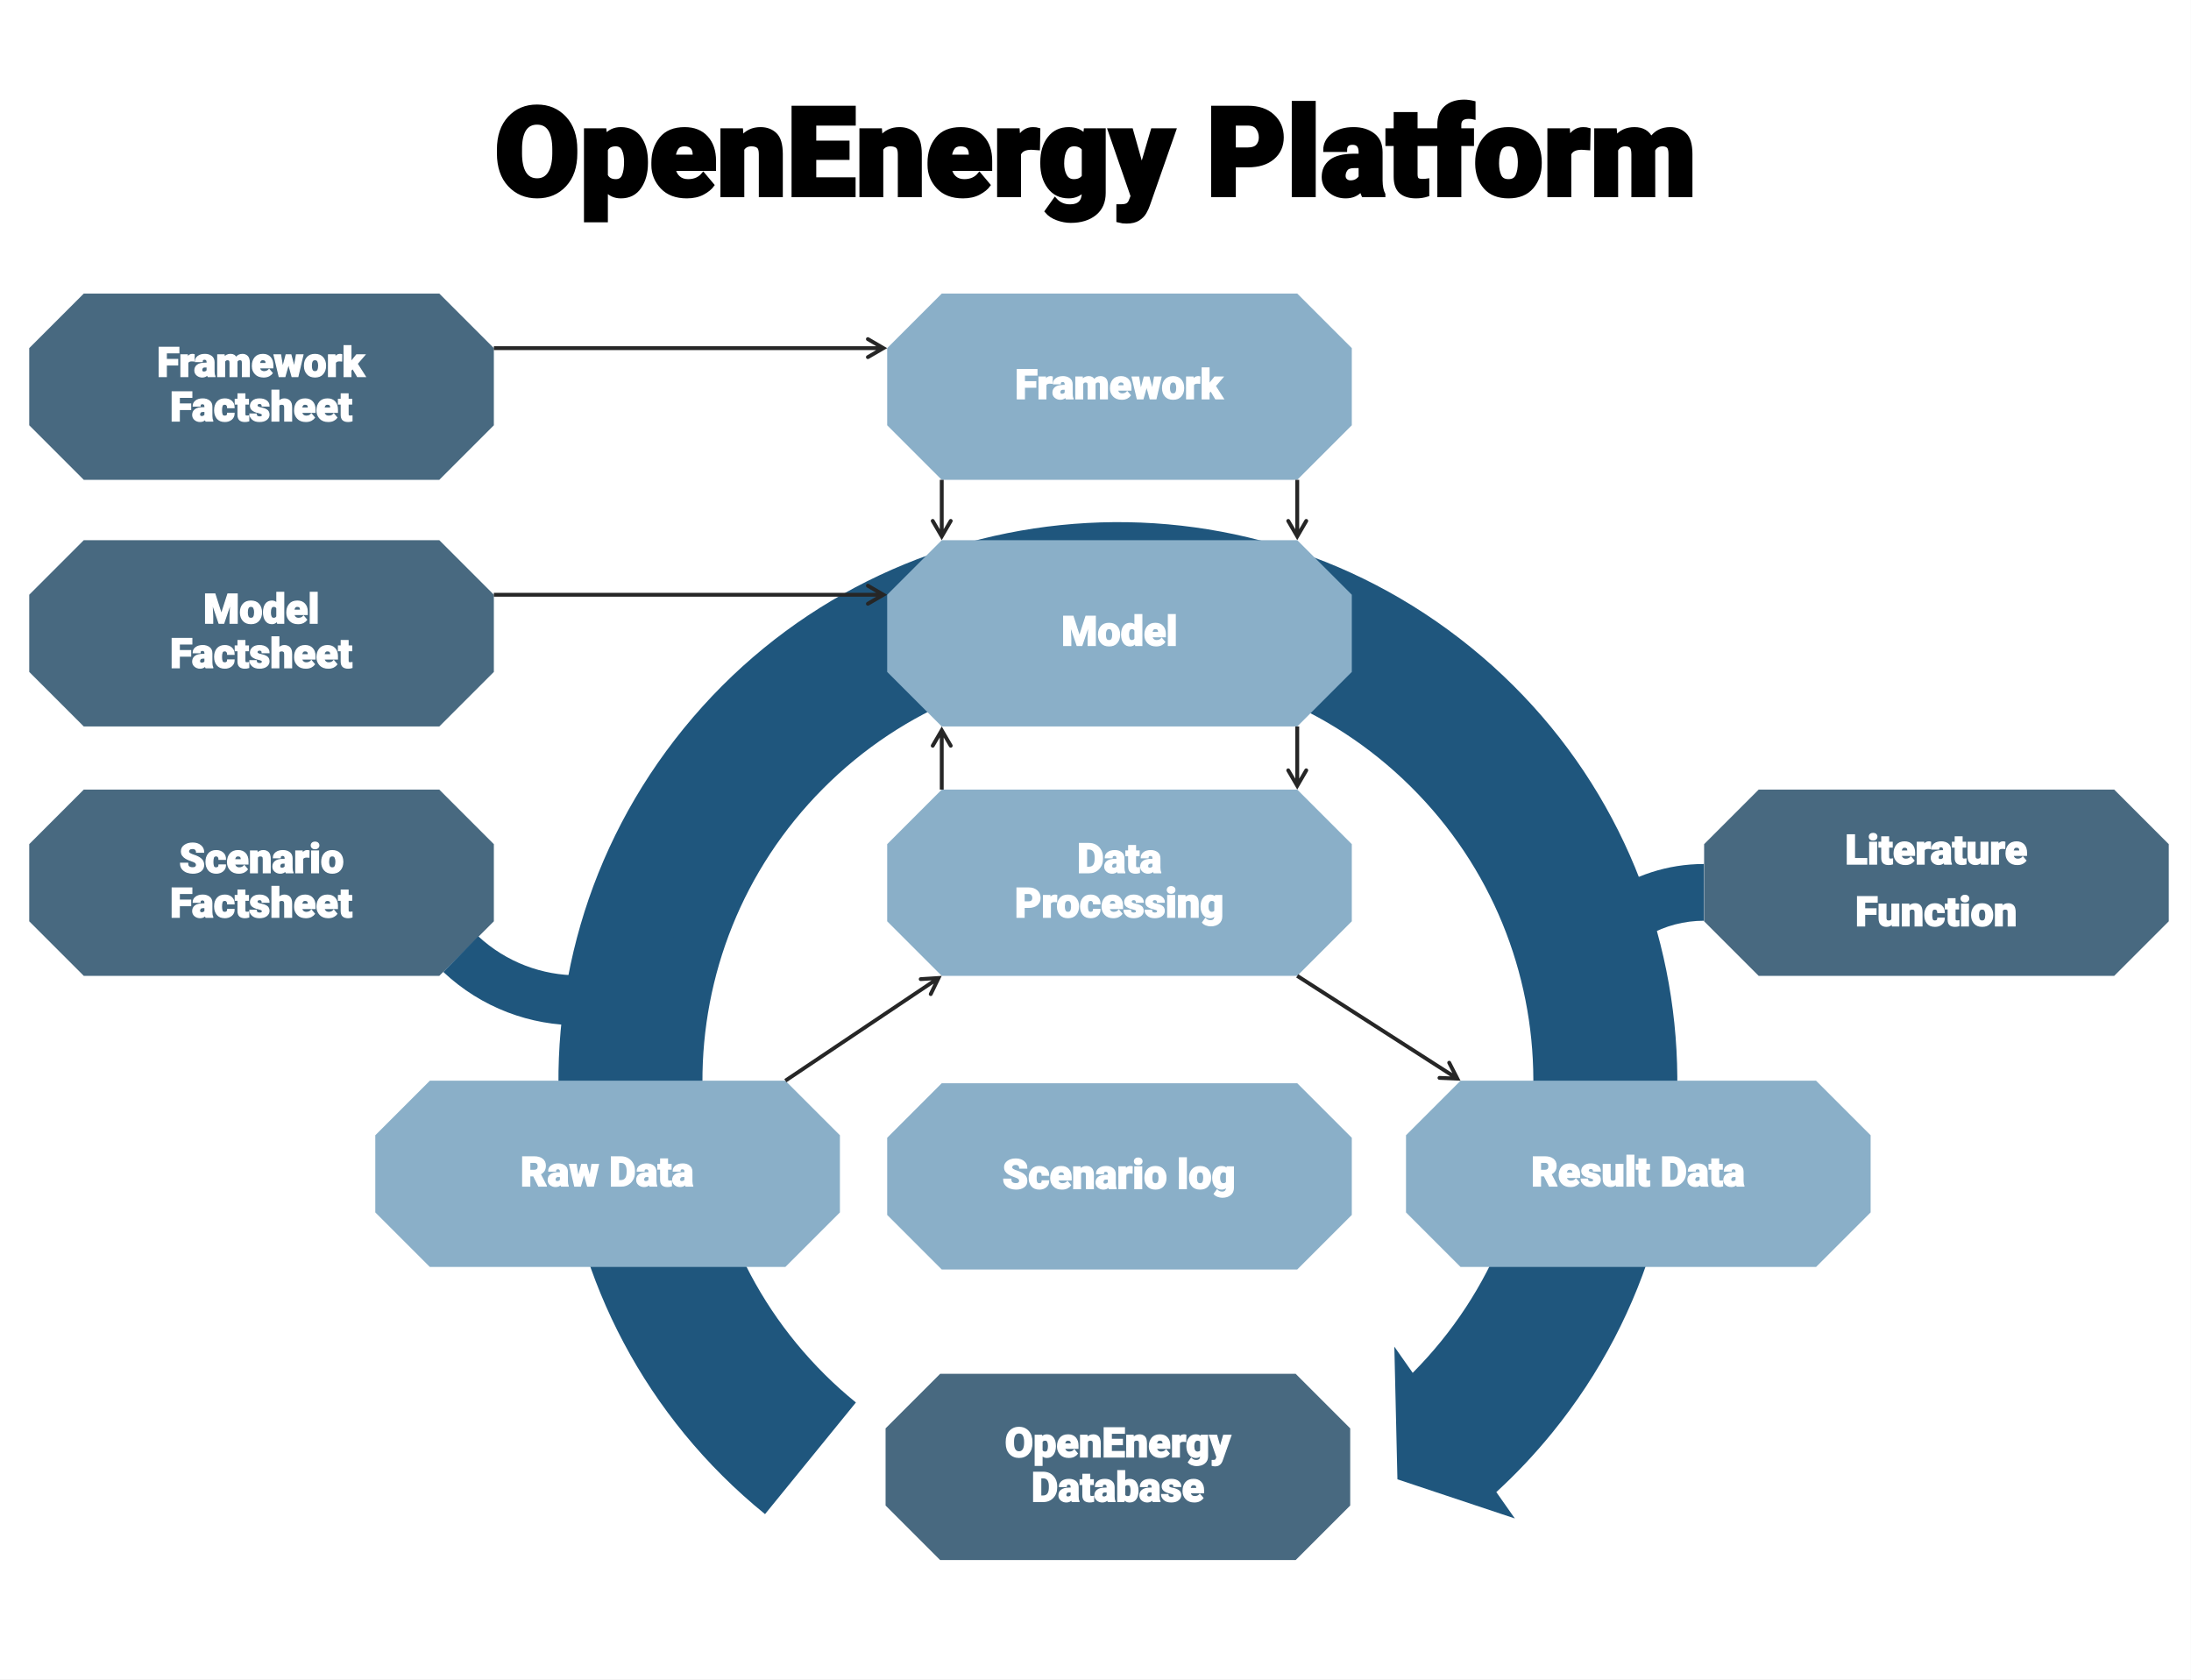
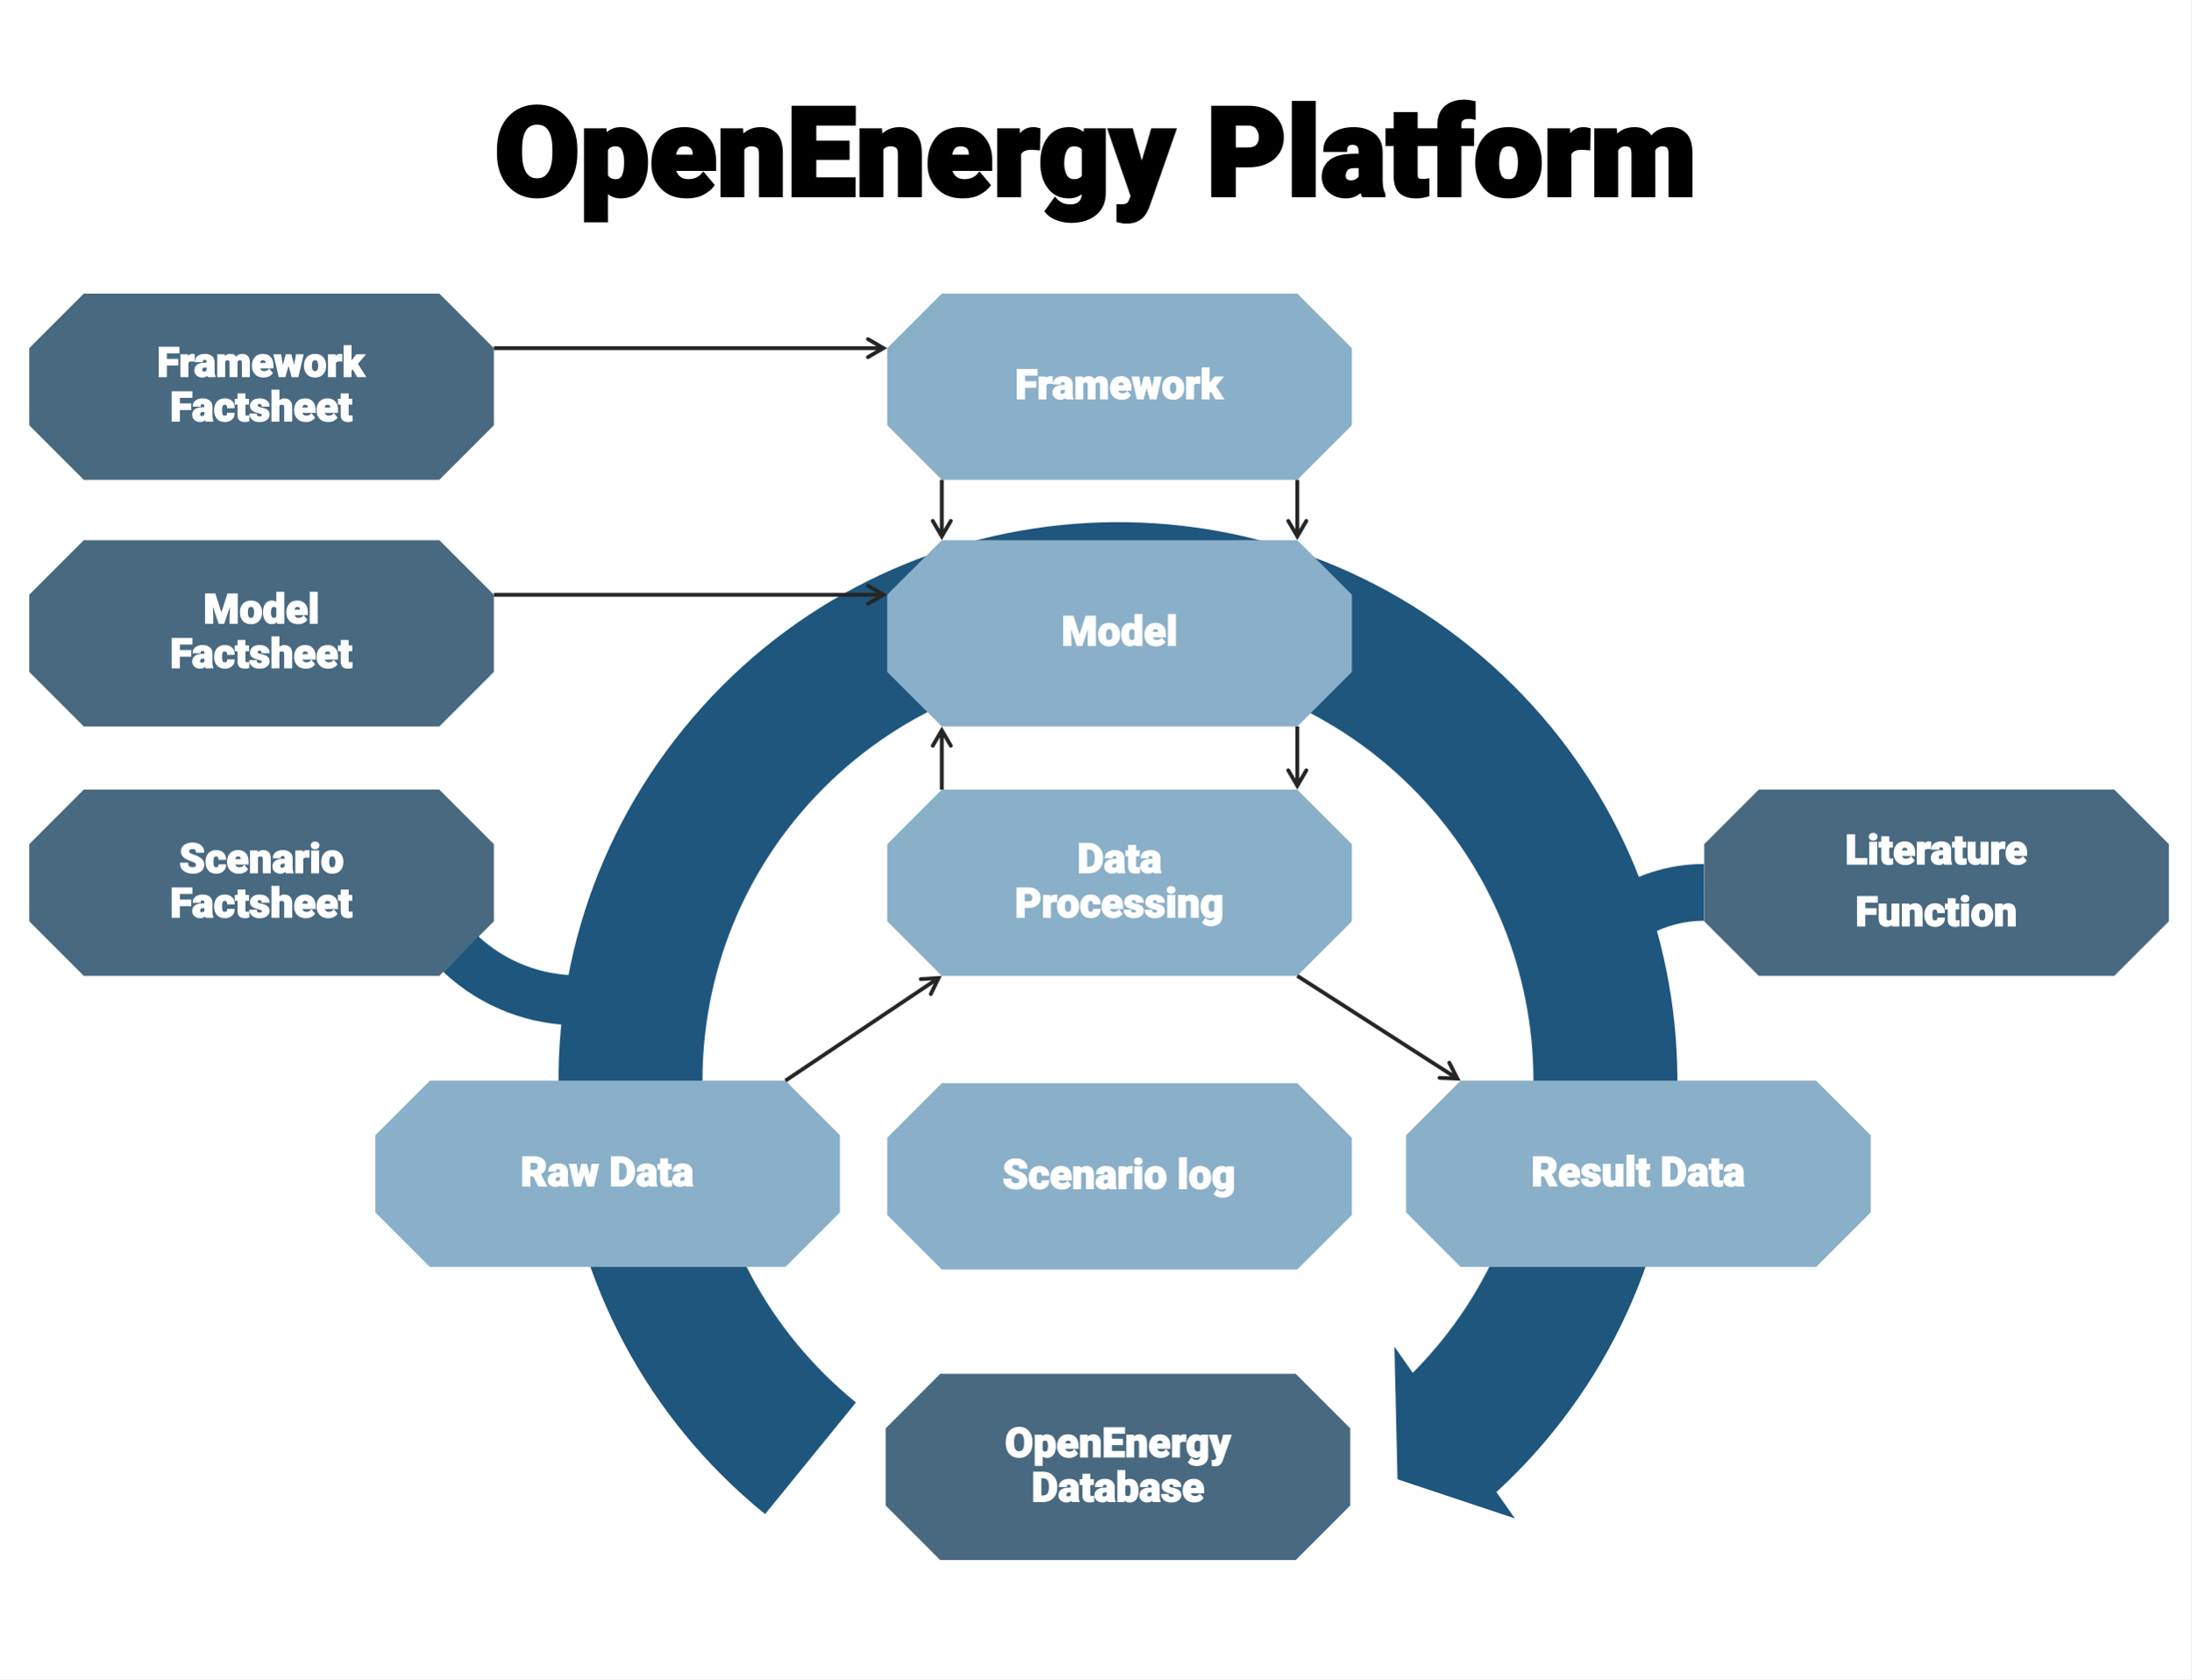
- <svg xmlns="http://www.w3.org/2000/svg" xmlns:xlink="http://www.w3.org/1999/xlink" version="1.1" id="svg10" xml:space="preserve" width="400" viewBox="0 0 1134.08 869.28">
+ <svg xmlns="http://www.w3.org/2000/svg" xmlns:xlink="http://www.w3.org/1999/xlink" version="1.1" id="svg10" xml:space="preserve" width="70%" viewBox="0 0 1134.08 869.28">
  <defs id="defs14">
    <clipPath clipPathUnits="userSpaceOnUse" id="clipPath26">
      <path d="M 0,1.8311e-4 H 850.56 V 651.96 H 0 Z" id="path24" style="clip-rule:evenodd" />
    </clipPath>
    <clipPath clipPathUnits="userSpaceOnUse" id="clipPath36">
      <path d="M 6.104e-6,651.96 H 850.56 V 2.4414e-4 H 1.2207e-4" id="path34" style="clip-rule:evenodd" />
    </clipPath>
    <clipPath clipPathUnits="userSpaceOnUse" id="clipPath46">
      <path d="M 0,0 H 850.56 V 651.96 H 0 Z" id="path44" style="clip-rule:evenodd" />
    </clipPath>
    <clipPath clipPathUnits="userSpaceOnUse" id="clipPath58">
      <path d="M 0,0 H 850.56 V 651.96 H 0 Z" id="path56" style="clip-rule:evenodd" />
    </clipPath>
    <clipPath clipPathUnits="userSpaceOnUse" id="clipPath66">
      <path d="M 0,0 H 850.56 V 651.96 H 0 Z" id="path64" style="clip-rule:evenodd" />
    </clipPath>
    <clipPath clipPathUnits="userSpaceOnUse" id="clipPath78">
      <path d="M 0,0 H 850.56 V 651.96 H 0 Z" id="path76" style="clip-rule:evenodd" />
    </clipPath>
    <clipPath clipPathUnits="userSpaceOnUse" id="clipPath88">
      <path d="M 0,0 H 850.56 V 651.96 H 0 Z" id="path86" style="clip-rule:evenodd" />
    </clipPath>
    <clipPath clipPathUnits="userSpaceOnUse" id="clipPath100">
      <path d="M 0,0 H 850.56 V 651.96 H 0 Z" id="path98" style="clip-rule:evenodd" />
    </clipPath>
    <clipPath clipPathUnits="userSpaceOnUse" id="clipPath110">
      <path d="M 0,0 H 850.56 V 651.96 H 0 Z" id="path108" style="clip-rule:evenodd" />
    </clipPath>
    <clipPath clipPathUnits="userSpaceOnUse" id="clipPath122">
      <path d="M 0,0 H 850.56 V 651.96 H 0 Z" id="path120" style="clip-rule:evenodd" />
    </clipPath>
    <clipPath clipPathUnits="userSpaceOnUse" id="clipPath132">
      <path d="M 0,0 H 850.56 V 651.96 H 0 Z" id="path130" style="clip-rule:evenodd" />
    </clipPath>
    <clipPath clipPathUnits="userSpaceOnUse" id="clipPath144">
      <path d="M 0,0 H 850.56 V 651.96 H 0 Z" id="path142" style="clip-rule:evenodd" />
    </clipPath>
    <clipPath clipPathUnits="userSpaceOnUse" id="clipPath152">
      <path d="M 0,0 H 850.56 V 651.96 H 0 Z" id="path150" style="clip-rule:evenodd" />
    </clipPath>
    <clipPath clipPathUnits="userSpaceOnUse" id="clipPath164">
      <path d="M 0,0 H 850.56 V 651.96 H 0 Z" id="path162" style="clip-rule:evenodd" />
    </clipPath>
    <clipPath clipPathUnits="userSpaceOnUse" id="clipPath174">
      <path d="M 0,0 H 850.56 V 651.96 H 0 Z" id="path172" style="clip-rule:evenodd" />
    </clipPath>
    <clipPath clipPathUnits="userSpaceOnUse" id="clipPath186">
      <path d="M 0,0 H 850.56 V 651.96 H 0 Z" id="path184" style="clip-rule:evenodd" />
    </clipPath>
    <clipPath clipPathUnits="userSpaceOnUse" id="clipPath196">
      <path d="M 0,0 H 850.56 V 651.96 H 0 Z" id="path194" style="clip-rule:evenodd" />
    </clipPath>
    <clipPath clipPathUnits="userSpaceOnUse" id="clipPath208">
      <path d="M 0,0 H 850.56 V 651.96 H 0 Z" id="path206" style="clip-rule:evenodd" />
    </clipPath>
    <clipPath clipPathUnits="userSpaceOnUse" id="clipPath220">
      <path d="M 0,0 H 850.56 V 651.96 H 0 Z" id="path218" style="clip-rule:evenodd" />
    </clipPath>
    <clipPath clipPathUnits="userSpaceOnUse" id="clipPath230">
      <path d="M 0,0 H 850.56 V 651.96 H 0 Z" id="path228" style="clip-rule:evenodd" />
    </clipPath>
    <clipPath clipPathUnits="userSpaceOnUse" id="clipPath242">
      <path d="M 0,0 H 850.56 V 651.96 H 0 Z" id="path240" style="clip-rule:evenodd" />
    </clipPath>
    <clipPath clipPathUnits="userSpaceOnUse" id="clipPath254">
      <path d="M 0,0 H 850.56 V 651.96 H 0 Z" id="path252" style="clip-rule:evenodd" />
    </clipPath>
    <clipPath clipPathUnits="userSpaceOnUse" id="clipPath264">
      <path d="M 0,0 H 850.56 V 651.96 H 0 Z" id="path262" style="clip-rule:evenodd" />
    </clipPath>
    <clipPath clipPathUnits="userSpaceOnUse" id="clipPath276">
      <path d="M 0,0 H 850.56 V 651.96 H 0 Z" id="path274" style="clip-rule:evenodd" />
    </clipPath>
    <clipPath clipPathUnits="userSpaceOnUse" id="clipPath284">
      <path d="M 0,0 H 850.56 V 651.96 H 0 Z" id="path282" style="clip-rule:evenodd" />
    </clipPath>
    <clipPath clipPathUnits="userSpaceOnUse" id="clipPath296">
      <path d="M 0,0 H 850.56 V 651.96 H 0 Z" id="path294" style="clip-rule:evenodd" />
    </clipPath>
    <clipPath clipPathUnits="userSpaceOnUse" id="clipPath306">
      <path d="M 0,0 H 850.56 V 651.96 H 0 Z" id="path304" style="clip-rule:evenodd" />
    </clipPath>
    <clipPath clipPathUnits="userSpaceOnUse" id="clipPath318">
      <path d="M 0,0 H 850.56 V 651.96 H 0 Z" id="path316" style="clip-rule:evenodd" />
    </clipPath>
    <clipPath clipPathUnits="userSpaceOnUse" id="clipPath328">
      <path d="M 0,0 H 850.56 V 651.96 H 0 Z" id="path326" style="clip-rule:evenodd" />
    </clipPath>
    <clipPath clipPathUnits="userSpaceOnUse" id="clipPath340">
      <path d="M 0,0 H 850.56 V 651.96 H 0 Z" id="path338" style="clip-rule:evenodd" />
    </clipPath>
    <clipPath clipPathUnits="userSpaceOnUse" id="clipPath352">
      <path d="M 0,0 H 850.56 V 651.96 H 0 Z" id="path350" style="clip-rule:evenodd" />
    </clipPath>
    <clipPath clipPathUnits="userSpaceOnUse" id="clipPath362">
      <path d="M 0,0 H 850.56 V 651.96 H 0 Z" id="path360" style="clip-rule:evenodd" />
    </clipPath>
    <clipPath clipPathUnits="userSpaceOnUse" id="clipPath374">
      <path d="M 0,0 H 850.56 V 651.96 H 0 Z" id="path372" style="clip-rule:evenodd" />
    </clipPath>
    <clipPath clipPathUnits="userSpaceOnUse" id="clipPath386">
      <path d="M 0,0 H 850.56 V 651.96 H 0 Z" id="path384" style="clip-rule:evenodd" />
    </clipPath>
    <clipPath clipPathUnits="userSpaceOnUse" id="clipPath396">
      <path d="M 0,0 H 850.56 V 651.96 H 0 Z" id="path394" style="clip-rule:evenodd" />
    </clipPath>
    <clipPath clipPathUnits="userSpaceOnUse" id="clipPath408">
      <path d="M 0,0 H 850.56 V 651.96 H 0 Z" id="path406" style="clip-rule:evenodd" />
    </clipPath>
    <clipPath clipPathUnits="userSpaceOnUse" id="clipPath430">
      <path d="M -7.63e-7,651.96 H 850.56 V 1.2207e-4 L -1.526e-6,6.104e-6" id="path428" style="clip-rule:evenodd" />
    </clipPath>
    <clipPath clipPathUnits="userSpaceOnUse" id="clipPath440">
      <path d="M 0,651.96 H 850.56 V 1.2207e-4 H 6.104e-6" id="path438" style="clip-rule:evenodd" />
    </clipPath>
  </defs>
  <g id="g18" transform="matrix(1.333333,0,0,-1.333333,0,869.28)">
    <g id="g20">
      <g id="g22" clip-path="url(#clipPath26)">
        <path d="M 0,-0.04 H 850.5 V 651.96 H 0 Z" style="fill:#ffffff;fill-opacity:1;fill-rule:evenodd;stroke:none" id="path28" />
      </g>
    </g>
    <g id="g30">
      <g id="g32" clip-path="url(#clipPath36)">
        <path d="M 296.99,64.145 C 203.91,139.69 189.8,276.26 265.45,369.19 341.11,462.12 477.89,476.21 570.96,400.67 664.03,325.13 678.15,188.56 602.49,95.63 595.86,87.476 588.63,79.815 580.88,72.708 l 7.19,-10.247 -45.58,15.201 -1.2,51.508 7.13,-10.17 c 62.76,63.08 62.4,164.99 -0.8,227.62 -63.21,62.63 -165.33,62.27 -228.09,-0.8 -62.76,-63.08 -62.4,-164.99 0.8,-227.62 3.8,-3.77 7.79,-7.34 11.94,-10.71 z" style="fill:#1f567d;fill-opacity:1;fill-rule:evenodd;stroke:none" id="path38" />
      </g>
    </g>
    <g id="g40">
      <g id="g42" clip-path="url(#clipPath46)">
        <text transform="matrix(1,0,0,-1,191.95,576.1)" style="font-variant:normal;font-weight:900;font-size:48px;font-family:Roboto;-inkscape-font-specification:'Roboto Heavy';writing-mode:lr-tb;fill:#000000;fill-opacity:1;fill-rule:nonzero;stroke:#000000;stroke-width:1.371;stroke-linecap:butt;stroke-linejoin:miter;stroke-miterlimit:10;stroke-dasharray:none;stroke-opacity:1" id="text50">
          <tspan x="0 33.12 60.144 86.256 113.328 140.208 167.28 193.488 211.68 239.28" y="0" id="tspan48">OpenEnergy</tspan>
        </text>
      </g>
    </g>
    <g id="g52">
      <g id="g54" clip-path="url(#clipPath58)" />
    </g>
    <g id="g60">
      <g id="g62" clip-path="url(#clipPath66)">
        <text transform="matrix(1,0,0,-1,468.24,576.1)" style="font-variant:normal;font-weight:900;font-size:48px;font-family:Roboto;-inkscape-font-specification:'Roboto Heavy';writing-mode:lr-tb;fill:#000000;fill-opacity:1;fill-rule:nonzero;stroke:#000000;stroke-width:1.371;stroke-linecap:butt;stroke-linejoin:miter;stroke-miterlimit:10;stroke-dasharray:none;stroke-opacity:1" id="text70">
          <tspan x="0 31.248 44.448 69.936 86.4 103.776 130.752 148.944" y="0" id="tspan68">Platform</tspan>
        </text>
      </g>
    </g>
    <g id="g72">
      <g id="g74" clip-path="url(#clipPath78)" />
    </g>
    <path d="m 145.69,211.23 21.18,21.18 h 138.01 l 21.18,-21.18 V 181.28 L 304.88,160.1 H 166.87 l -21.18,21.18 z" style="fill:#8aafc8;fill-opacity:1;fill-rule:evenodd;stroke:none" id="path80" />
    <g id="g82">
      <g id="g84" clip-path="url(#clipPath88)">
        <text transform="matrix(1,0,0,-1,202.06,191.5)" style="font-variant:normal;font-weight:900;font-size:15.96px;font-family:Roboto;-inkscape-font-specification:'Roboto Heavy';writing-mode:lr-tb;fill:#ffffff;fill-opacity:1;fill-rule:nonzero;stroke:#ffffff;stroke-width:0.456;stroke-linecap:butt;stroke-linejoin:miter;stroke-miterlimit:10;stroke-dasharray:none;stroke-opacity:1" id="text92">
          <tspan x="0 10.406 18.945 30.563 34.633 44.943 53.45 58.924" y="0" id="tspan90">Raw Data</tspan>
        </text>
      </g>
    </g>
    <g id="g94">
      <g id="g96" clip-path="url(#clipPath100)" />
    </g>
    <path d="M 545.82,211.23 567,232.41 h 138.01 l 21.18,-21.18 V 181.28 L 705.01,160.1 H 567 l -21.18,21.18 z" style="fill:#8aafc8;fill-opacity:1;fill-rule:evenodd;stroke:none" id="path102" />
    <g id="g104">
      <g id="g106" clip-path="url(#clipPath110)">
        <text transform="matrix(1,0,0,-1,594.43,191.5)" style="font-variant:normal;font-weight:900;font-size:15.96px;font-family:Roboto;-inkscape-font-specification:'Roboto Heavy';writing-mode:lr-tb;fill:#ffffff;fill-opacity:1;fill-rule:nonzero;stroke:#ffffff;stroke-width:0.456;stroke-linecap:butt;stroke-linejoin:miter;stroke-miterlimit:10;stroke-dasharray:none;stroke-opacity:1" id="text114">
          <tspan x="0 10.406 19.088 27.26 36.261 40.65 46.188 50.37 60.68 69.187 74.661" y="0" id="tspan112">Result Data</tspan>
        </text>
      </g>
    </g>
    <g id="g116">
      <g id="g118" clip-path="url(#clipPath122)" />
    </g>
    <a xlink:href="/dataedit/">
      <path d="m 343.79,97.441 21.18,21.179 H 502.98 L 524.16,97.441 V 67.487 L 502.98,46.307 H 364.97 l -21.18,21.18 z" style="fill:#486980;fill-opacity:1;fill-rule:evenodd;stroke:none" id="path124" />
      <g id="g126">
        <g id="g128" clip-path="url(#clipPath132)">
          <text transform="matrix(1,0,0,-1,390.1,86.328)" style="font-variant:normal;font-weight:900;font-size:15.96px;font-family:Roboto;-inkscape-font-specification:'Roboto Heavy';writing-mode:lr-tb;fill:#ffffff;fill-opacity:1;fill-rule:nonzero;stroke:#ffffff;stroke-width:0.456;stroke-linecap:butt;stroke-linejoin:miter;stroke-miterlimit:10;stroke-dasharray:none;stroke-opacity:1" id="text136">
            <tspan x="0 11.012 19.998 28.68 37.682 46.555 55.557 64.239 70.192 79.417" y="0" id="tspan134">OpenEnergy</tspan>
          </text>
        </g>
      </g>
      <g id="g138">
        <g id="g140" clip-path="url(#clipPath144)" />
      </g>
      <g id="g146">
        <g id="g148" clip-path="url(#clipPath152)">
          <text transform="matrix(1,0,0,-1,400.42,69.048)" style="font-variant:normal;font-weight:900;font-size:15.96px;font-family:Roboto;-inkscape-font-specification:'Roboto Heavy';writing-mode:lr-tb;fill:#ffffff;fill-opacity:1;fill-rule:nonzero;stroke:#ffffff;stroke-width:0.456;stroke-linecap:butt;stroke-linejoin:miter;stroke-miterlimit:10;stroke-dasharray:none;stroke-opacity:1" id="text156">
            <tspan x="0 10.31 18.817 24.291 32.846 41.831 50.354 58.525" y="0" id="tspan154">Database</tspan>
          </text>
        </g>
      </g>
    </a>
    <g id="g158">
      <g id="g160" clip-path="url(#clipPath164)" />
    </g>
    <path d="m 344.41,210.25 21.18,21.18 H 503.6 l 21.18,-21.18 V 180.3 L 503.6,159.12 H 365.59 l -21.18,21.18 z" style="fill:#8aafc8;fill-opacity:1;fill-rule:evenodd;stroke:none" id="path166" />
    <g id="g168">
      <g id="g170" clip-path="url(#clipPath174)">
        <text transform="matrix(1,0,0,-1,389.16,190.51)" style="font-variant:normal;font-weight:900;font-size:15.96px;font-family:Roboto;-inkscape-font-specification:'Roboto Heavy';writing-mode:lr-tb;fill:#ffffff;fill-opacity:1;fill-rule:nonzero;stroke:#ffffff;stroke-width:0.456;stroke-linecap:butt;stroke-linejoin:miter;stroke-miterlimit:10;stroke-dasharray:none;stroke-opacity:1" id="text178">
          <tspan x="0 9.991 18.242 26.925 35.926 44.401 50.45 54.839 63.808 68.149 72.57 81.54" y="0" id="tspan176">Scenario log</tspan>
        </text>
      </g>
    </g>
    <g id="g180">
      <g id="g182" clip-path="url(#clipPath186)" />
    </g>
    <a xlink:href="/factsheets/scenarios/">
      <path d="m 11.346,324.24 21.18,21.18 H 170.54 l 21.18,-21.18 V 294.29 L 170.54,273.11 H 32.526 l -21.18,21.18 z" style="fill:#486980;fill-opacity:1;fill-rule:evenodd;stroke:none" id="path188" />
      <g id="g190">
        <g id="g192" clip-path="url(#clipPath196)">
          <text transform="matrix(1,0,0,-1,69.6,313.15)" style="font-variant:normal;font-weight:900;font-size:15.96px;font-family:Roboto;-inkscape-font-specification:'Roboto Heavy';writing-mode:lr-tb;fill:#ffffff;fill-opacity:1;fill-rule:nonzero;stroke:#ffffff;stroke-width:0.456;stroke-linecap:butt;stroke-linejoin:miter;stroke-miterlimit:10;stroke-dasharray:none;stroke-opacity:1" id="text200">
            <tspan x="0 9.991 18.242 26.925 35.926 44.401 50.45 54.839 63.808" y="0" id="tspan198">Scenario </tspan>
          </text>
        </g>
      </g>
      <g id="g202">
        <g id="g204" clip-path="url(#clipPath208)">
          <text transform="matrix(1,0,0,-1,66,295.87)" style="font-variant:normal;font-weight:900;font-size:15.96px;font-family:Roboto;-inkscape-font-specification:'Roboto Heavy';writing-mode:lr-tb;fill:#ffffff;fill-opacity:1;fill-rule:nonzero;stroke:#ffffff;stroke-width:0.456;stroke-linecap:butt;stroke-linejoin:miter;stroke-miterlimit:10;stroke-dasharray:none;stroke-opacity:1" id="text212">
            <tspan x="0 8.73 17.269 25.568 31.042 39.214 48.215 56.897 65.516" y="0" id="tspan210">Factsheet</tspan>
          </text>
        </g>
      </g>
    </a>
    <g id="g214">
      <g id="g216" clip-path="url(#clipPath220)" />
    </g>
    <path d="m 344.41,324.24 21.18,21.18 H 503.6 l 21.18,-21.18 V 294.29 L 503.6,273.11 H 365.59 l -21.18,21.18 z" style="fill:#8aafc8;fill-opacity:1;fill-rule:evenodd;stroke:none" id="path222" />
    <g id="g224">
      <g id="g226" clip-path="url(#clipPath230)">
        <text transform="matrix(1,0,0,-1,418.2,313.15)" style="font-variant:normal;font-weight:900;font-size:15.96px;font-family:Roboto;-inkscape-font-specification:'Roboto Heavy';writing-mode:lr-tb;fill:#ffffff;fill-opacity:1;fill-rule:nonzero;stroke:#ffffff;stroke-width:0.456;stroke-linecap:butt;stroke-linejoin:miter;stroke-miterlimit:10;stroke-dasharray:none;stroke-opacity:1" id="text234">
          <tspan x="0 10.31 18.817 24.291 32.846" y="0" id="tspan232">Data </tspan>
        </text>
      </g>
    </g>
    <g id="g236">
      <g id="g238" clip-path="url(#clipPath242)">
        <text transform="matrix(1,0,0,-1,393.96,295.87)" style="font-variant:normal;font-weight:900;font-size:15.96px;font-family:Roboto;-inkscape-font-specification:'Roboto Heavy';writing-mode:lr-tb;fill:#ffffff;fill-opacity:1;fill-rule:nonzero;stroke:#ffffff;stroke-width:0.456;stroke-linecap:butt;stroke-linejoin:miter;stroke-miterlimit:10;stroke-dasharray:none;stroke-opacity:1" id="text246">
          <tspan x="0 10.422 16.423 25.392 33.692 42.374 50.545 58.669 63.09 72.091" y="0" id="tspan244">Processing</tspan>
        </text>
      </g>
    </g>
    <g id="g248">
      <g id="g250" clip-path="url(#clipPath254)" />
    </g>
    <a xlink:href="/literature/">
      <path d="m 661.55,324.24 21.18,21.18 h 138.02 l 21.18,-21.18 V 294.29 L 820.75,273.11 H 682.73 l -21.18,21.18 z" style="fill:#486980;fill-opacity:1;fill-rule:evenodd;stroke:none" id="path256" />
      <g id="g258">
        <g id="g260" clip-path="url(#clipPath264)">
          <text transform="matrix(1,0,0,-1,716.3,316.51)" style="font-variant:normal;font-weight:900;font-size:15.984px;font-family:Roboto;-inkscape-font-specification:'Roboto Heavy';writing-mode:lr-tb;fill:#ffffff;fill-opacity:1;fill-rule:nonzero;stroke:#ffffff;stroke-width:0.457;stroke-linecap:butt;stroke-linejoin:miter;stroke-miterlimit:10;stroke-dasharray:none;stroke-opacity:1" id="text268">
            <tspan x="0 8.663 13.059 18.589 27.237 33.231 41.718 47.249 56.264 62.242" y="0" id="tspan266">Literature</tspan>
          </text>
        </g>
      </g>
      <g id="g270">
        <g id="g272" clip-path="url(#clipPath276)" />
      </g>
      <g id="g278">
        <g id="g280" clip-path="url(#clipPath284)">
          <text transform="matrix(1,0,0,-1,720.26,292.51)" style="font-variant:normal;font-weight:900;font-size:15.96px;font-family:Roboto;-inkscape-font-specification:'Roboto Heavy';writing-mode:lr-tb;fill:#ffffff;fill-opacity:1;fill-rule:nonzero;stroke:#ffffff;stroke-width:0.456;stroke-linecap:butt;stroke-linejoin:miter;stroke-miterlimit:10;stroke-dasharray:none;stroke-opacity:1" id="text288">
            <tspan x="0 8.73 17.732 26.733 35.032 40.538 44.959 53.929" y="0" id="tspan286">Function</tspan>
          </text>
        </g>
      </g>
    </a>
    <g id="g290">
      <g id="g292" clip-path="url(#clipPath296)" />
    </g>
    <path d="m 344.41,421.07 21.18,21.18 H 503.6 l 21.18,-21.18 V 391.11 L 503.6,369.93 H 365.59 l -21.18,21.18 z" style="fill:#8aafc8;fill-opacity:1;fill-rule:evenodd;stroke:none" id="path298" />
    <g id="g300">
      <g id="g302" clip-path="url(#clipPath306)">
        <text transform="matrix(1,0,0,-1,412.08,401.38)" style="font-variant:normal;font-weight:900;font-size:15.96px;font-family:Roboto;-inkscape-font-specification:'Roboto Heavy';writing-mode:lr-tb;fill:#ffffff;fill-opacity:1;fill-rule:nonzero;stroke:#ffffff;stroke-width:0.456;stroke-linecap:butt;stroke-linejoin:miter;stroke-miterlimit:10;stroke-dasharray:none;stroke-opacity:1" id="text310">
          <tspan x="0 14.029 22.998 31.984 40.666" y="0" id="tspan308">Model</tspan>
        </text>
      </g>
    </g>
    <g id="g312">
      <g id="g314" clip-path="url(#clipPath318)" />
    </g>
    <a xlink:href="/factsheets/frameworks/">
      <path d="m 11.346,516.81 21.18,21.18 H 170.54 l 21.18,-21.18 V 486.86 L 170.54,465.68 H 32.526 l -21.18,21.18 z" style="fill:#486980;fill-opacity:1;fill-rule:evenodd;stroke:none" id="path320" />
      <g id="g322">
        <g id="g324" clip-path="url(#clipPath328)">
          <text transform="matrix(1,0,0,-1,60.96,505.78)" style="font-variant:normal;font-weight:900;font-size:15.96px;font-family:Roboto;-inkscape-font-specification:'Roboto Heavy';writing-mode:lr-tb;fill:#ffffff;fill-opacity:1;fill-rule:nonzero;stroke:#ffffff;stroke-width:0.456;stroke-linecap:butt;stroke-linejoin:miter;stroke-miterlimit:10;stroke-dasharray:none;stroke-opacity:1" id="text332">
            <tspan x="0 8.73 14.779 23.254 37.059 45.741 57.328 66.298 72.347 81.077" y="0" id="tspan330">Framework </tspan>
          </text>
        </g>
      </g>
      <g id="g334">
        <g id="g336" clip-path="url(#clipPath340)">
          <text transform="matrix(1,0,0,-1,66,488.5)" style="font-variant:normal;font-weight:900;font-size:15.96px;font-family:Roboto;-inkscape-font-specification:'Roboto Heavy';writing-mode:lr-tb;fill:#ffffff;fill-opacity:1;fill-rule:nonzero;stroke:#ffffff;stroke-width:0.456;stroke-linecap:butt;stroke-linejoin:miter;stroke-miterlimit:10;stroke-dasharray:none;stroke-opacity:1" id="text344">
            <tspan x="0 8.73 17.269 25.568 31.042 39.214 48.215 56.897 65.516" y="0" id="tspan342">Factsheet</tspan>
          </text>
        </g>
      </g>
    </a>
    <g id="g346">
      <g id="g348" clip-path="url(#clipPath352)" />
    </g>
    <a xlink:href="/factsheets/models/">
      <path d="m 11.346,421.07 21.18,21.18 H 170.54 l 21.18,-21.18 V 391.11 L 170.54,369.93 H 32.526 l -21.18,21.18 z" style="fill:#486980;fill-opacity:1;fill-rule:evenodd;stroke:none" id="path354" />
      <g id="g356">
        <g id="g358" clip-path="url(#clipPath362)">
          <text transform="matrix(1,0,0,-1,78.96,410.02)" style="font-variant:normal;font-weight:900;font-size:15.96px;font-family:Roboto;-inkscape-font-specification:'Roboto Heavy';writing-mode:lr-tb;fill:#ffffff;fill-opacity:1;fill-rule:nonzero;stroke:#ffffff;stroke-width:0.456;stroke-linecap:butt;stroke-linejoin:miter;stroke-miterlimit:10;stroke-dasharray:none;stroke-opacity:1" id="text366">
            <tspan x="0 14.029 22.998 31.984 40.666 45.087" y="0" id="tspan364">Model </tspan>
          </text>
        </g>
      </g>
      <g id="g368">
        <g id="g370" clip-path="url(#clipPath374)">
          <text transform="matrix(1,0,0,-1,66,392.74)" style="font-variant:normal;font-weight:900;font-size:15.96px;font-family:Roboto;-inkscape-font-specification:'Roboto Heavy';writing-mode:lr-tb;fill:#ffffff;fill-opacity:1;fill-rule:nonzero;stroke:#ffffff;stroke-width:0.456;stroke-linecap:butt;stroke-linejoin:miter;stroke-miterlimit:10;stroke-dasharray:none;stroke-opacity:1" id="text378">
            <tspan x="0 8.73 17.269 25.568 31.042 39.214 48.215 56.897 65.516" y="0" id="tspan376">Factsheet</tspan>
          </text>
        </g>
      </g>
    </a>
    <g id="g380">
      <g id="g382" clip-path="url(#clipPath386)" />
    </g>
    <path d="m 344.41,516.81 21.18,21.18 H 503.6 l 21.18,-21.18 V 486.86 L 503.6,465.68 H 365.59 l -21.18,21.18 z" style="fill:#8aafc8;fill-opacity:1;fill-rule:evenodd;stroke:none" id="path388" />
    <g id="g390">
      <g id="g392" clip-path="url(#clipPath396)">
        <text transform="matrix(1,0,0,-1,394.08,497.14)" style="font-variant:normal;font-weight:900;font-size:15.96px;font-family:Roboto;-inkscape-font-specification:'Roboto Heavy';writing-mode:lr-tb;fill:#ffffff;fill-opacity:1;fill-rule:nonzero;stroke:#ffffff;stroke-width:0.456;stroke-linecap:butt;stroke-linejoin:miter;stroke-miterlimit:10;stroke-dasharray:none;stroke-opacity:1" id="text400">
          <tspan x="0 8.73 14.779 23.254 37.059 45.741 57.328 66.298 72.347" y="0" id="tspan398">Framework</tspan>
        </text>
      </g>
    </g>
    <g id="g402">
      <g id="g404" clip-path="url(#clipPath408)" />
    </g>
    <path d="m 366.34,345.42 v 23.03 h -1.5 v -23.03 z m 3.39,17.41 -4.14,7.11 -4.15,-7.11 c -0.21,-0.36 -0.09,-0.82 0.27,-1.03 0.36,-0.21 0.82,-0.09 1.02,0.27 l 3.5,6 h -1.29 l 3.5,-6 v 0 c 0.21,-0.36 0.67,-0.48 1.02,-0.27 0.36,0.21 0.48,0.67 0.27,1.03 z" style="fill:#262626;fill-opacity:1;fill-rule:nonzero;stroke:none" id="path410" />
    <path d="M 504.35,369.93 V 346.9 h -1.5 v 23.03 z m 3.4,-17.4 -4.15,-7.11 -4.15,7.11 c -0.21,0.35 -0.09,0.81 0.27,1.02 0.36,0.21 0.82,0.09 1.03,-0.27 l 3.5,-6 h -1.3 l 3.5,6 v 0 c 0.21,0.36 0.67,0.48 1.03,0.27 0.35,-0.21 0.48,-0.67 0.27,-1.02 z" style="fill:#262626;fill-opacity:1;fill-rule:nonzero;stroke:none" id="path412" />
    <path d="m 305.3,231.79 59.47,39.87 -0.83,1.24 -59.47,-39.87 z m 56.69,33.91 3.6,7.41 -8.22,-0.52 c -0.41,-0.02 -0.72,-0.38 -0.7,-0.79 0.03,-0.42 0.38,-0.73 0.8,-0.7 l 6.93,0.43 -0.72,1.08 -3.04,-6.25 c -0.18,-0.37 -0.02,-0.82 0.35,-1 0.37,-0.19 0.82,-0.03 1,0.34 z" style="fill:#262626;fill-opacity:1;fill-rule:nonzero;stroke:none" id="path414" />
    <path d="m 504,273.74 62.15,-39.9 -0.81,-1.26 -62.15,39.89 z m 59.26,-34 3.74,-7.33 -8.23,0.35 c -0.41,0.02 -0.73,0.37 -0.71,0.78 0.02,0.41 0.36,0.73 0.78,0.72 l 6.94,-0.3 -0.7,-1.09 -3.16,6.19 c -0.19,0.37 -0.04,0.82 0.33,1.01 0.37,0.18 0.82,0.04 1.01,-0.33 z" style="fill:#262626;fill-opacity:1;fill-rule:nonzero;stroke:none" id="path416" />
    <path d="m 191.72,517.56 h 151.2 v -1.5 h -151.2 z m 145.58,3.4 7.11,-4.15 -7.11,-4.14 c -0.36,-0.21 -0.82,-0.09 -1.03,0.27 -0.2,0.35 -0.08,0.81 0.27,1.02 l 6,3.5 v -1.29 l -6,3.5 c -0.35,0.21 -0.47,0.66 -0.27,1.02 0.21,0.36 0.67,0.48 1.03,0.27 z" style="fill:#262626;fill-opacity:1;fill-rule:nonzero;stroke:none" id="path418" />
    <path d="m 191.72,421.82 h 151.2 v -1.5 h -151.2 z m 145.58,3.4 7.11,-4.15 -7.11,-4.15 c -0.36,-0.21 -0.82,-0.09 -1.03,0.27 -0.2,0.36 -0.08,0.82 0.27,1.03 l 6,3.5 v -1.3 l -6,3.5 c -0.35,0.21 -0.47,0.67 -0.27,1.03 0.21,0.35 0.67,0.48 1.03,0.27 z" style="fill:#262626;fill-opacity:1;fill-rule:nonzero;stroke:none" id="path420" />
    <path d="m 366.34,465.68 v -21.95 h -1.5 v 21.95 z m 3.39,-16.32 -4.14,-7.11 -4.15,7.11 c -0.21,0.35 -0.09,0.81 0.27,1.02 0.36,0.21 0.82,0.09 1.02,-0.27 l 3.5,-6 h -1.29 l 3.5,6 v 0 c 0.21,0.36 0.67,0.48 1.02,0.27 0.36,-0.21 0.48,-0.67 0.27,-1.02 z" style="fill:#262626;fill-opacity:1;fill-rule:nonzero;stroke:none" id="path422" />
    <g id="g424">
      <g id="g426" clip-path="url(#clipPath430)">
        <path d="m 172.09,274.64 c 29.71,-27.99 76.48,-27.55 104.48,0.97 0.23,0.24 0.47,0.49 0.71,0.73 v 0 l -5.21,8.68 -9.7,3.8 v 0 c -20.56,-20.54 -54.78,-20.69 -76.7,-0.34 z" style="fill:#1f567d;fill-opacity:1;fill-rule:evenodd;stroke:none" id="path432" />
      </g>
    </g>
    <g id="g434">
      <g id="g436" clip-path="url(#clipPath440)">
        <path d="m 661.45,316.54 c -28.3,-0.01 -53.26,-17.92 -61.48,-44.09 v 0 l 12.57,-38.19 27.41,54.64 v 0 c 6.51,3.67 13.94,5.6 21.52,5.61 z" style="fill:#1f567d;fill-opacity:1;fill-rule:evenodd;stroke:none" id="path442" />
      </g>
    </g>
    <path d="m 504.35,465.68 v -21.95 h -1.5 v 21.95 z m 3.4,-16.32 -4.15,-7.11 -4.15,7.11 c -0.21,0.35 -0.09,0.81 0.27,1.02 0.36,0.21 0.82,0.09 1.03,-0.27 l 3.5,-6 h -1.3 l 3.5,6 v 0 c 0.21,0.36 0.67,0.48 1.03,0.27 0.35,-0.21 0.48,-0.67 0.27,-1.02 z" style="fill:#262626;fill-opacity:1;fill-rule:nonzero;stroke:none" id="path444" />
  </g>
</svg>
